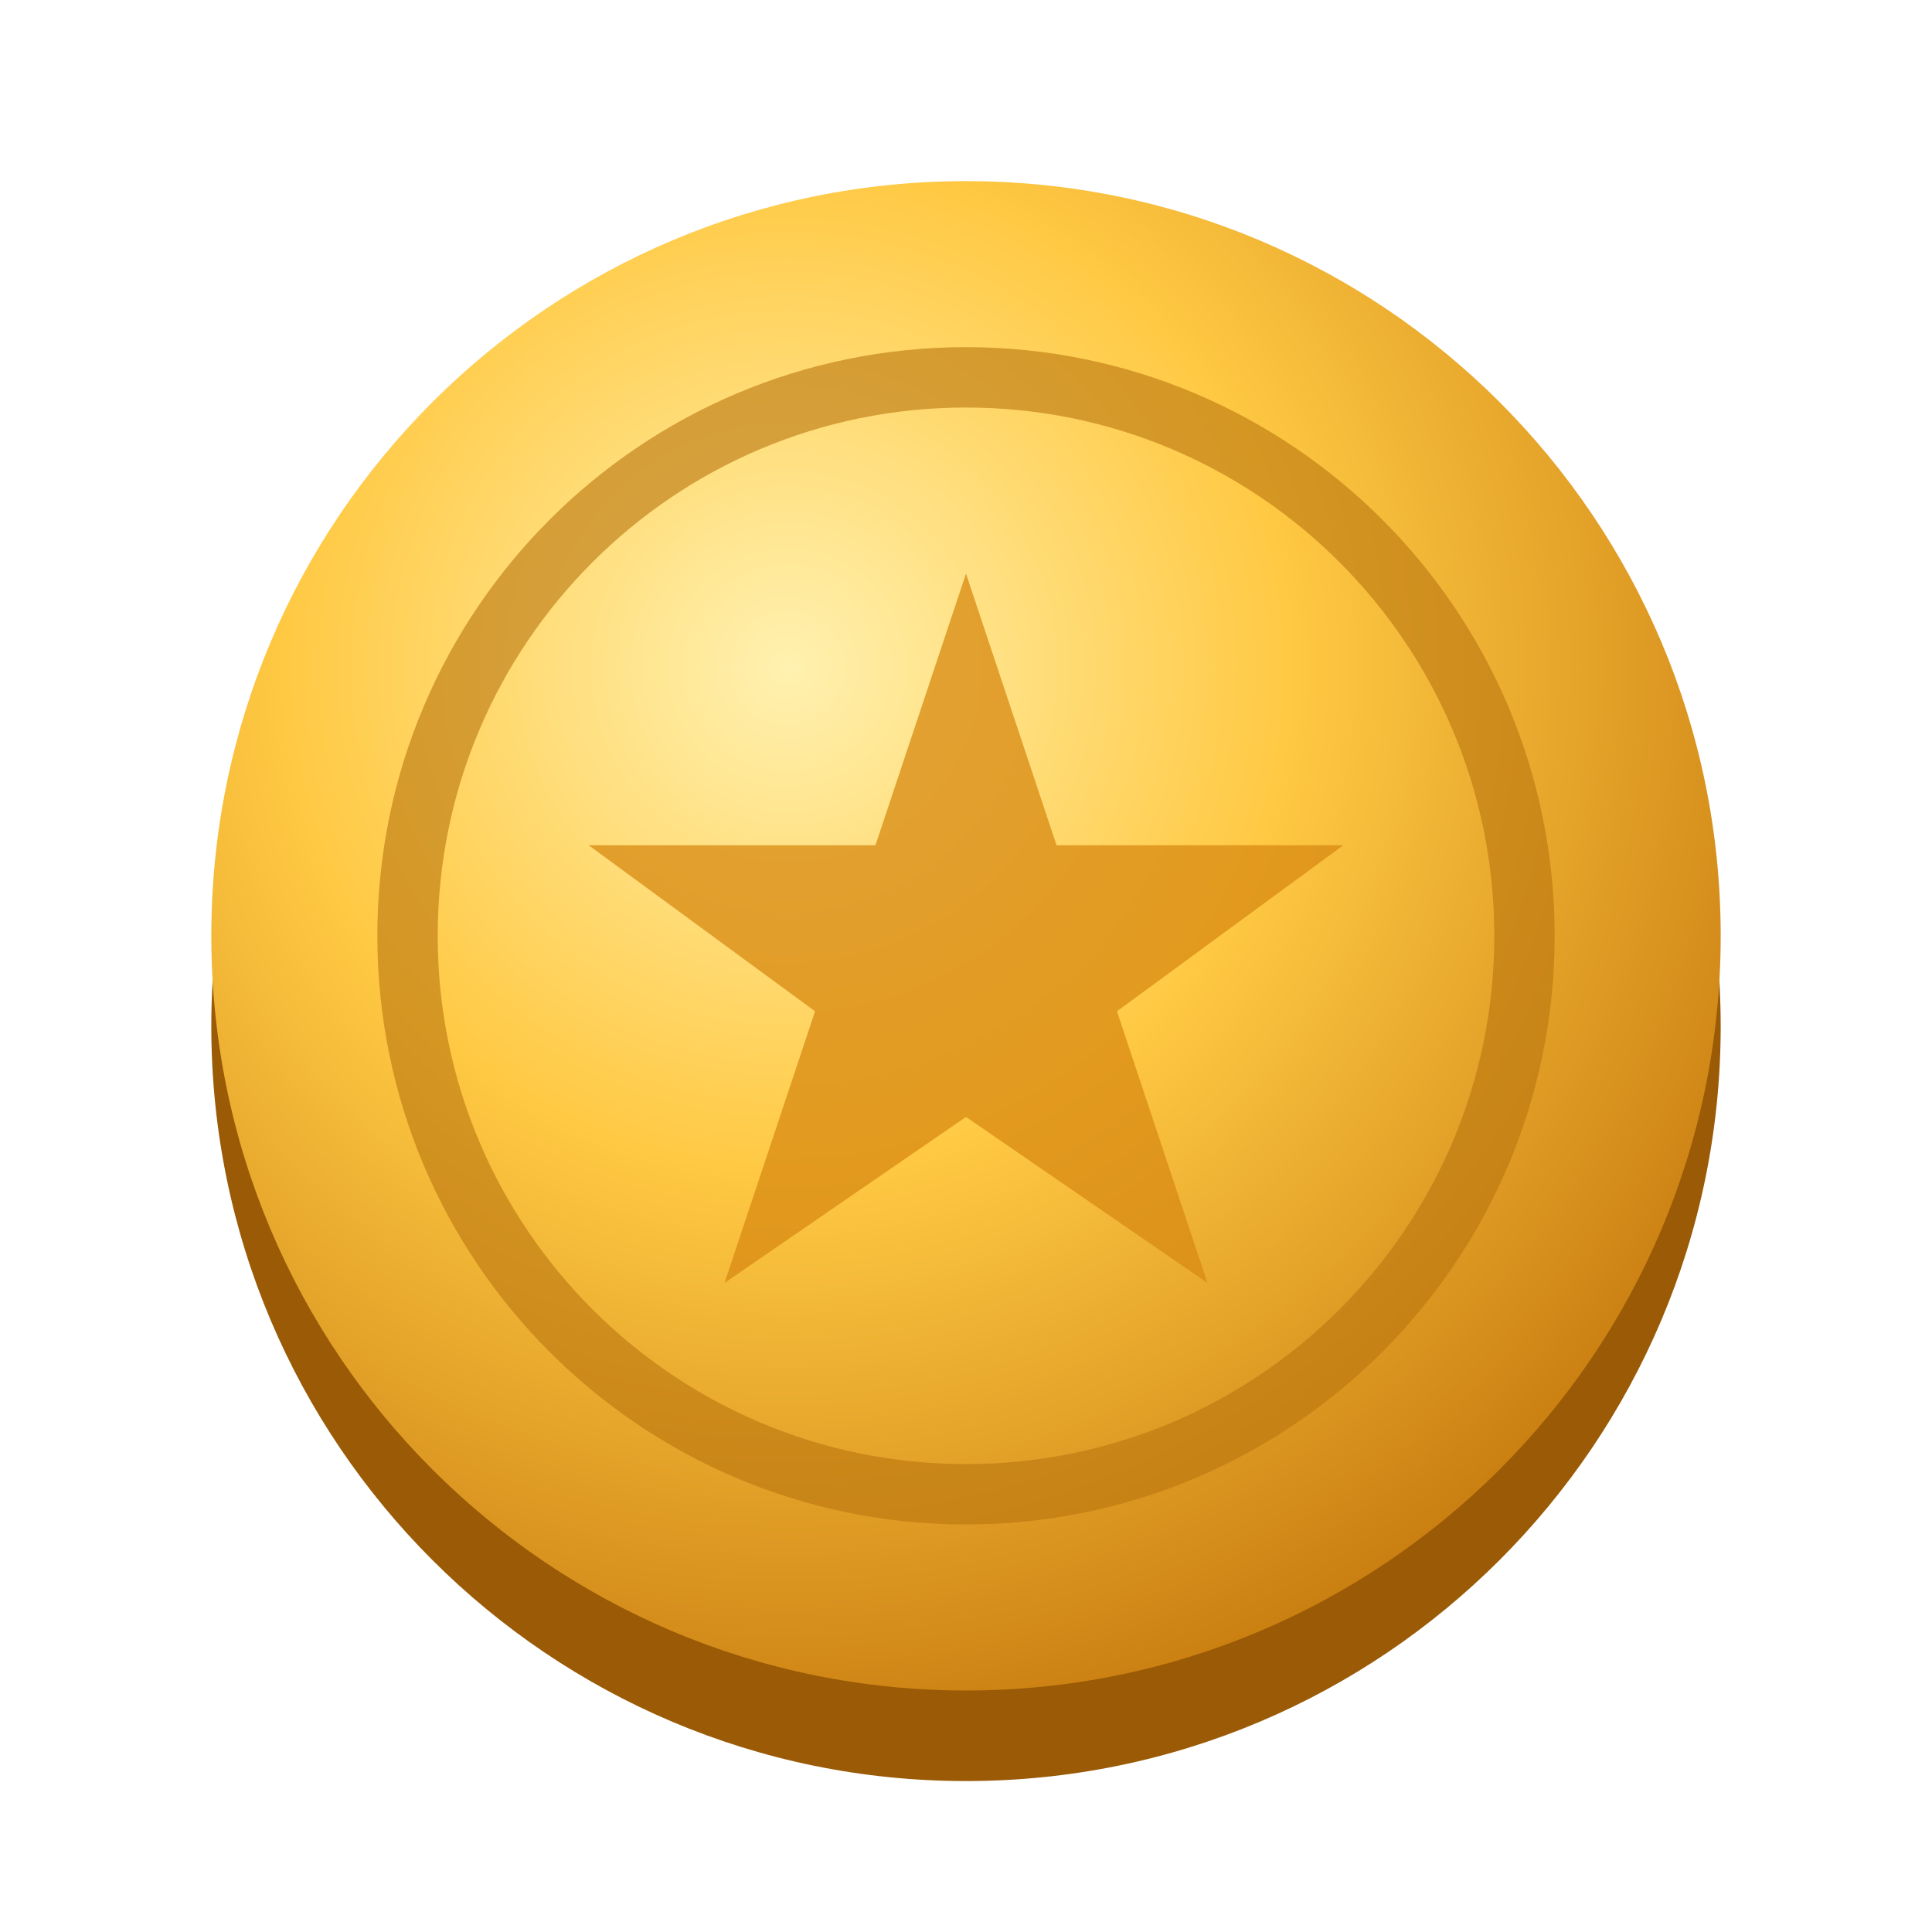
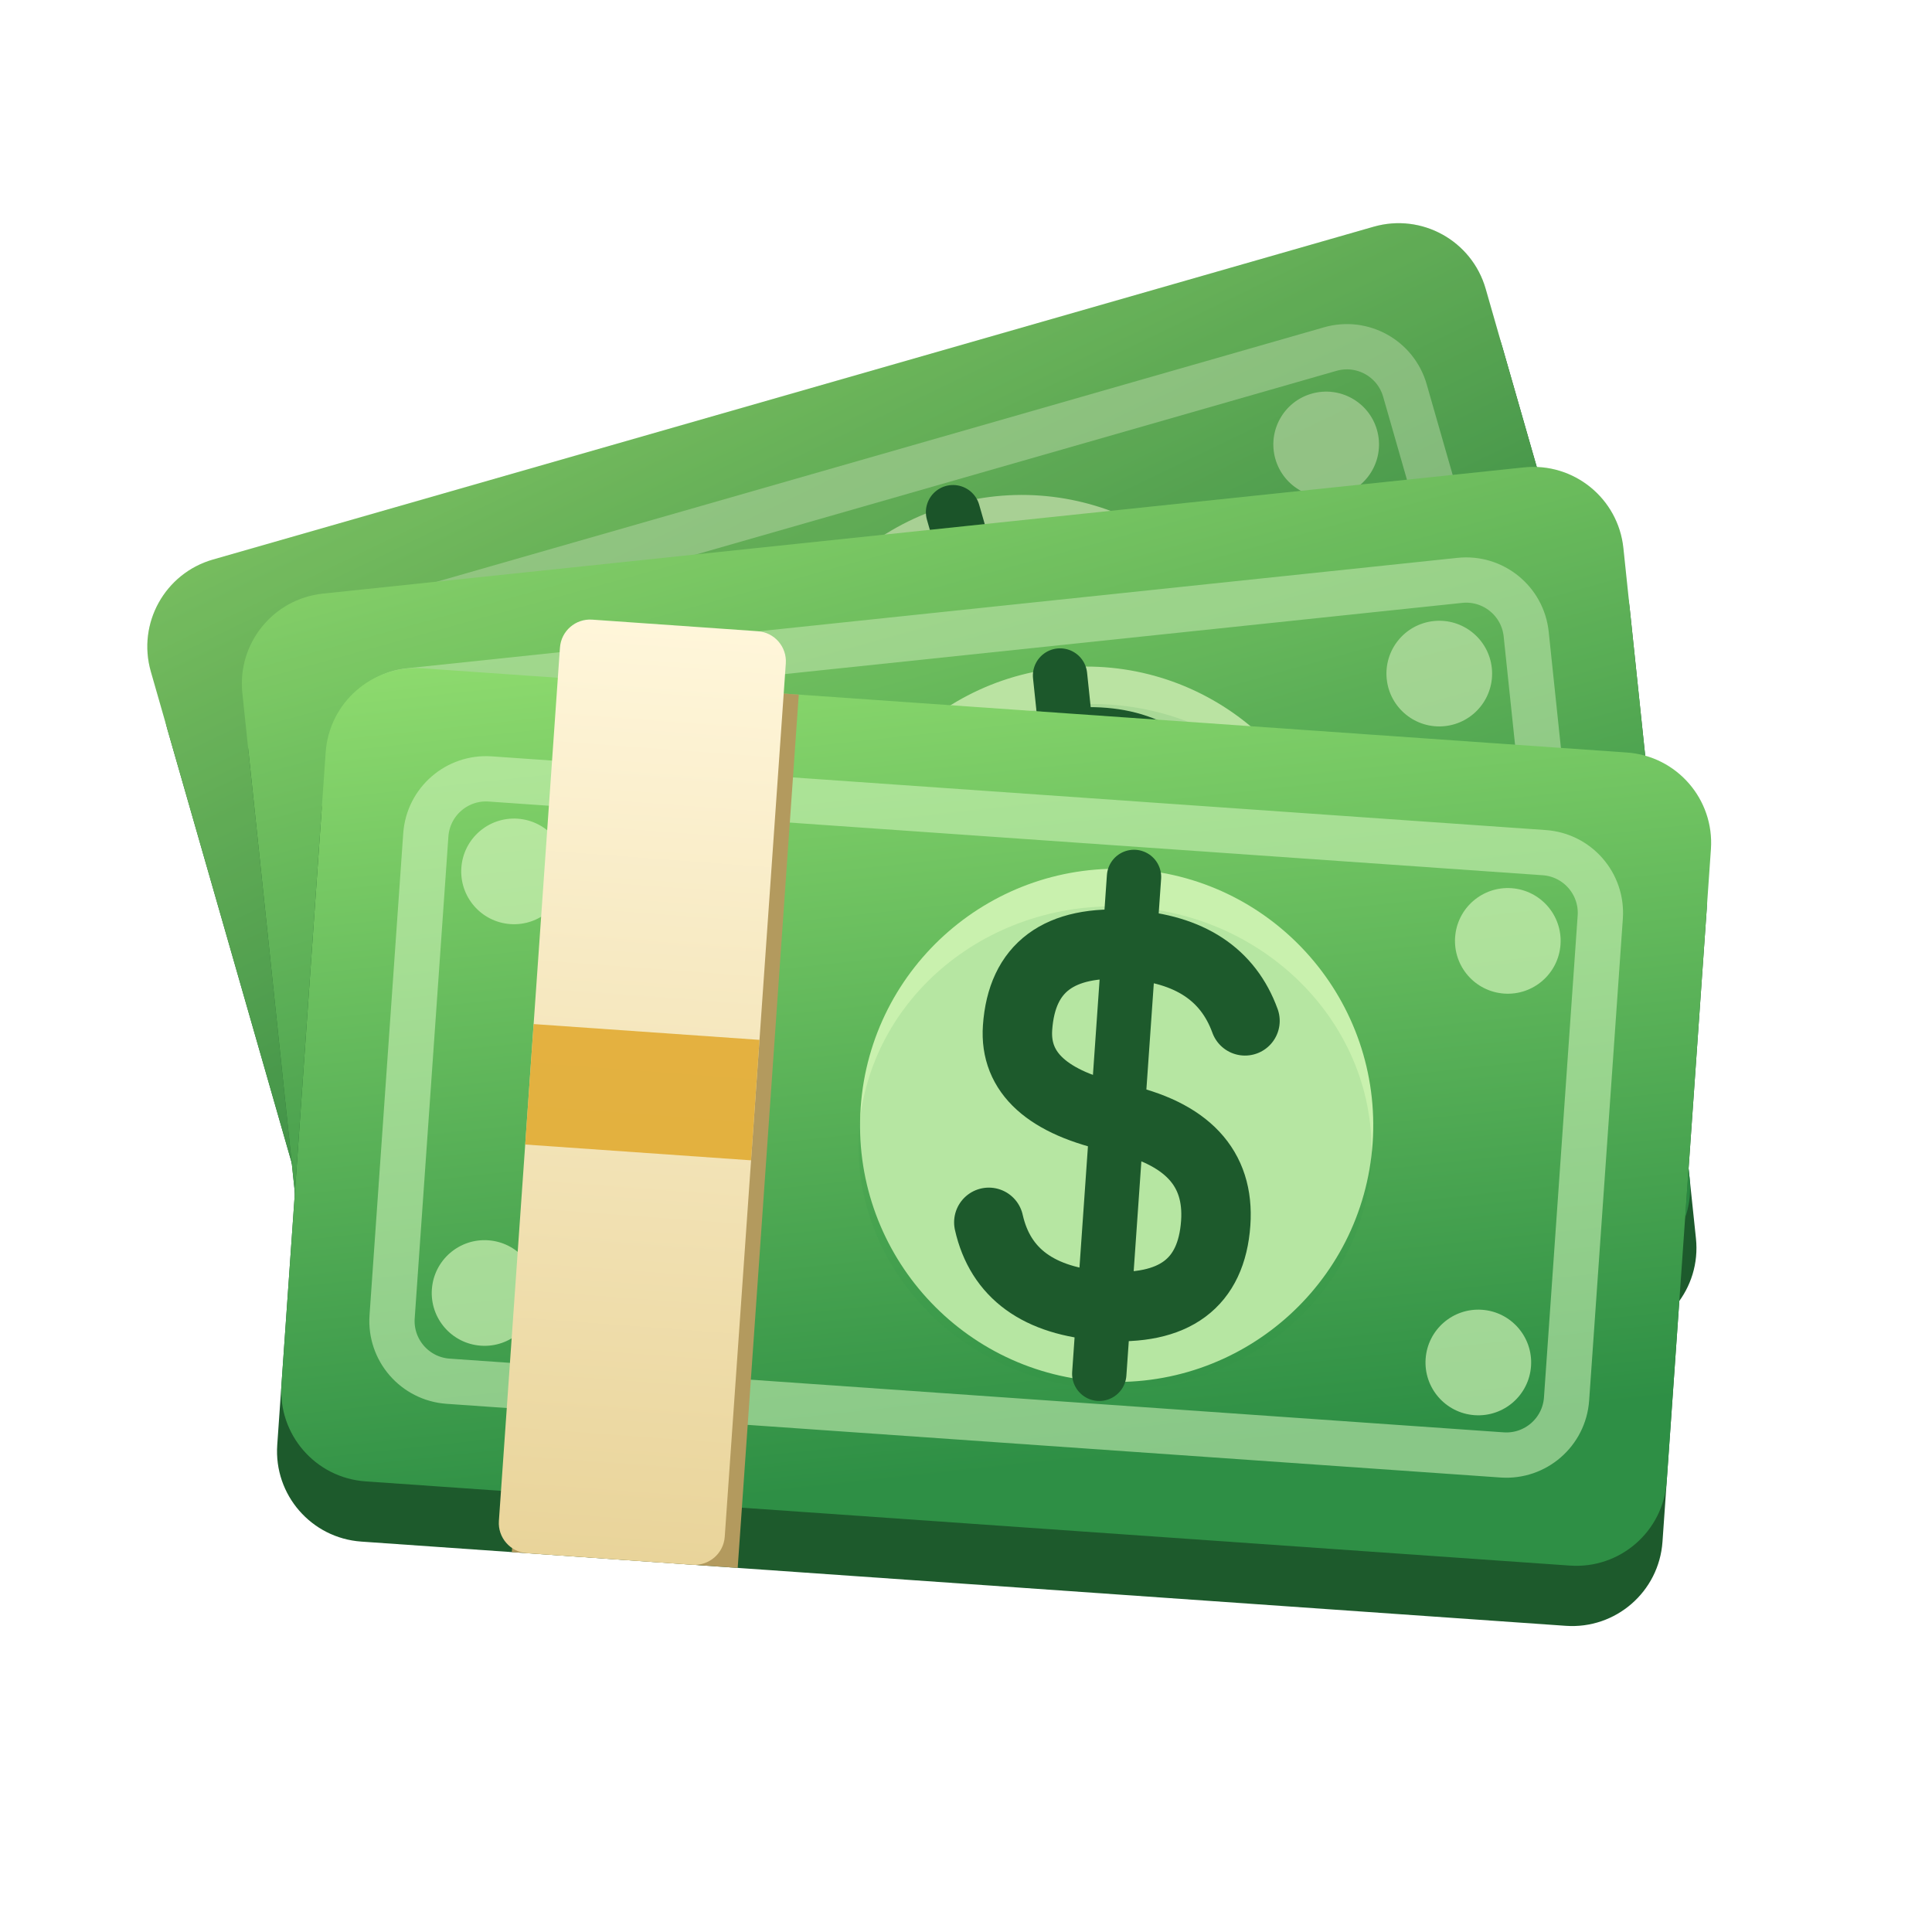
<svg xmlns="http://www.w3.org/2000/svg" width="128" height="128" viewBox="0 0 128 128">
  <defs>
    <radialGradient id="gold" cx="38%" cy="32%" r="75%">
      <stop offset="0" stop-color="#FFF1B0" />
      <stop offset=".45" stop-color="#FFC943" />
      <stop offset="1" stop-color="#C77A0E" />
    </radialGradient>
    <linearGradient id="goldl" x1="0" y1="0" x2="0" y2="1">
      <stop offset="0" stop-color="#FFE08A" />
      <stop offset="1" stop-color="#E08E14" />
    </linearGradient>
    <linearGradient id="wood" x1="0" y1="0" x2="0" y2="1">
      <stop offset="0" stop-color="#9A6438" />
      <stop offset="1" stop-color="#5A3518" />
    </linearGradient>
-     <radialGradient id="ring" cx="50%" cy="50%" r="50%">
-       <stop offset="0" stop-color="#F2CF92" />
-       <stop offset=".75" stop-color="#D9A462" />
-       <stop offset=".86" stop-color="#9C6332" />
-       <stop offset="1" stop-color="#4A2C14" />
-     </radialGradient>
    <linearGradient id="steel" x1="0" y1="0" x2="1" y2="1">
      <stop offset="0" stop-color="#F4F6F8" />
      <stop offset=".5" stop-color="#AEB5BC" />
      <stop offset="1" stop-color="#6D757D" />
    </linearGradient>
-     <linearGradient id="orange" x1="0" y1="0" x2="0" y2="1">
-       <stop offset="0" stop-color="#FF9A3D" />
-       <stop offset="1" stop-color="#D2560E" />
-     </linearGradient>
    <linearGradient id="green" x1="0" y1="0" x2="0" y2="1">
      <stop offset="0" stop-color="#8EDB6E" />
      <stop offset="1" stop-color="#2E8F45" />
    </linearGradient>
-     <linearGradient id="fire" x1="0" y1="1" x2="0" y2="0">
-       <stop offset="0" stop-color="#FF5A1F" />
-       <stop offset=".6" stop-color="#FFB12E" />
-       <stop offset="1" stop-color="#FFE68A" />
+     <linearGradient id="bill" x1="0" y1="0" x2="0.3" y2="1">
+       <stop offset="0" stop-color="#8EDB6E" />
+       <stop offset="1" stop-color="#2E8F45" />
+     </linearGradient>
+     <linearGradient id="band" x1="0" y1="0" x2="0" y2="1">
+       <stop offset="0" stop-color="#FFF6DA" />
+       <stop offset="1" stop-color="#E9D49A" />
    </linearGradient>
  </defs>
-   <circle cx="64" cy="68" r="50" fill="#9A5A06" />
-   <circle cx="64" cy="62" r="50" fill="url(#gold)" />
-   <circle cx="64" cy="62" r="37" fill="none" stroke="#B9740E" stroke-width="4" opacity=".6" />
-   <path d="M64 38 L70 56 L89 56 L74 67 L80 85 L64 74 L48 85 L54 67 L39 56 L58 56 Z" fill="#D88A12" opacity=".75" />
+   <g transform="translate(60 52) rotate(-16)">
+     <rect x="-46" y="-23" width="92" height="54" rx="6" fill="#1D5A2C" />
+     <rect x="-46" y="-27" width="92" height="54" rx="6" fill="url(#bill)" />
+     <rect x="-39" y="-20" width="78" height="40" rx="4" fill="none" stroke="#D4F5BE" stroke-width="3" opacity=".55" />
+     <circle cx="-33" cy="-14" r="3.5" fill="#CFF2B6" opacity=".7" />
+     <circle cx="33" cy="-14" r="3.5" fill="#CFF2B6" opacity=".7" />
+     <circle cx="-33" cy="14" r="3.5" fill="#CFF2B6" opacity=".7" />
+     <circle cx="33" cy="14" r="3.5" fill="#CFF2B6" opacity=".7" />
+     <ellipse cx="8" cy="0" rx="17" ry="17" fill="#C9F1AE" />
+     <ellipse cx="8" cy="1.5" rx="17" ry="16" fill="#2E8F45" opacity=".12" />
+     <path d="M16 -7.5 Q14 -12 8 -12 Q1 -12 1 -6 Q1 -1.5 8 -0.5 Q15 0.5 15 6 Q15 12 8 12 Q1.5 12 0 7" fill="none" stroke="#1D5A2C" stroke-width="4.6" stroke-linecap="round" stroke-linejoin="round" />
+     <path d="M8 -16.5 V16.5" stroke="#1D5A2C" stroke-width="3.6" stroke-linecap="round" />
+     <rect x="-46" y="-27" width="92" height="54" rx="6" fill="#0E3A1A" opacity="0.18" />
+   </g>
+   <g transform="translate(64 62) rotate(-6)">
+     <rect x="-46" y="-23" width="92" height="54" rx="6" fill="#1D5A2C" />
+     <rect x="-46" y="-27" width="92" height="54" rx="6" fill="url(#bill)" />
+     <rect x="-39" y="-20" width="78" height="40" rx="4" fill="none" stroke="#D4F5BE" stroke-width="3" opacity=".55" />
+     <circle cx="-33" cy="-14" r="3.5" fill="#CFF2B6" opacity=".7" />
+     <circle cx="33" cy="-14" r="3.5" fill="#CFF2B6" opacity=".7" />
+     <circle cx="-33" cy="14" r="3.5" fill="#CFF2B6" opacity=".7" />
+     <circle cx="33" cy="14" r="3.5" fill="#CFF2B6" opacity=".7" />
+     <ellipse cx="8" cy="0" rx="17" ry="17" fill="#C9F1AE" />
+     <ellipse cx="8" cy="1.5" rx="17" ry="16" fill="#2E8F45" opacity=".12" />
+     <path d="M16 -7.5 Q14 -12 8 -12 Q1 -12 1 -6 Q1 -1.5 8 -0.5 Q15 0.5 15 6 Q15 12 8 12 Q1.5 12 0 7" fill="none" stroke="#1D5A2C" stroke-width="4.6" stroke-linecap="round" stroke-linejoin="round" />
+     <path d="M8 -16.5 V16.5" stroke="#1D5A2C" stroke-width="3.6" stroke-linecap="round" />
+     <rect x="-46" y="-27" width="92" height="54" rx="6" fill="#0E3A1A" opacity="0.08" />
+   </g>
+   <g transform="translate(66 74) rotate(4)">
+     <rect x="-46" y="-23" width="92" height="54" rx="6" fill="#1D5A2C" />
+     <rect x="-46" y="-27" width="92" height="54" rx="6" fill="url(#bill)" />
+     <rect x="-39" y="-20" width="78" height="40" rx="4" fill="none" stroke="#D4F5BE" stroke-width="3" opacity=".55" />
+     <circle cx="-33" cy="-14" r="3.5" fill="#CFF2B6" opacity=".7" />
+     <circle cx="33" cy="-14" r="3.5" fill="#CFF2B6" opacity=".7" />
+     <circle cx="-33" cy="14" r="3.5" fill="#CFF2B6" opacity=".7" />
+     <circle cx="33" cy="14" r="3.5" fill="#CFF2B6" opacity=".7" />
+     <ellipse cx="8" cy="0" rx="17" ry="17" fill="#C9F1AE" />
+     <ellipse cx="8" cy="1.5" rx="17" ry="16" fill="#2E8F45" opacity=".12" />
+     <path d="M16 -7.5 Q14 -12 8 -12 Q1 -12 1 -6 Q1 -1.5 8 -0.5 Q15 0.5 15 6 Q15 12 8 12 Q1.5 12 0 7" fill="none" stroke="#1D5A2C" stroke-width="4.6" stroke-linecap="round" stroke-linejoin="round" />
+     <path d="M8 -16.5 V16.5" stroke="#1D5A2C" stroke-width="3.6" stroke-linecap="round" />
+     <rect x="-30" y="-27" width="15" height="58" fill="#B39A5E" />
+     <rect x="-31" y="-31" width="15" height="62" rx="2" fill="url(#band)" />
+     <rect x="-31" y="-4" width="15" height="8" fill="#E0A82A" opacity=".85" />
+   </g>
</svg>
